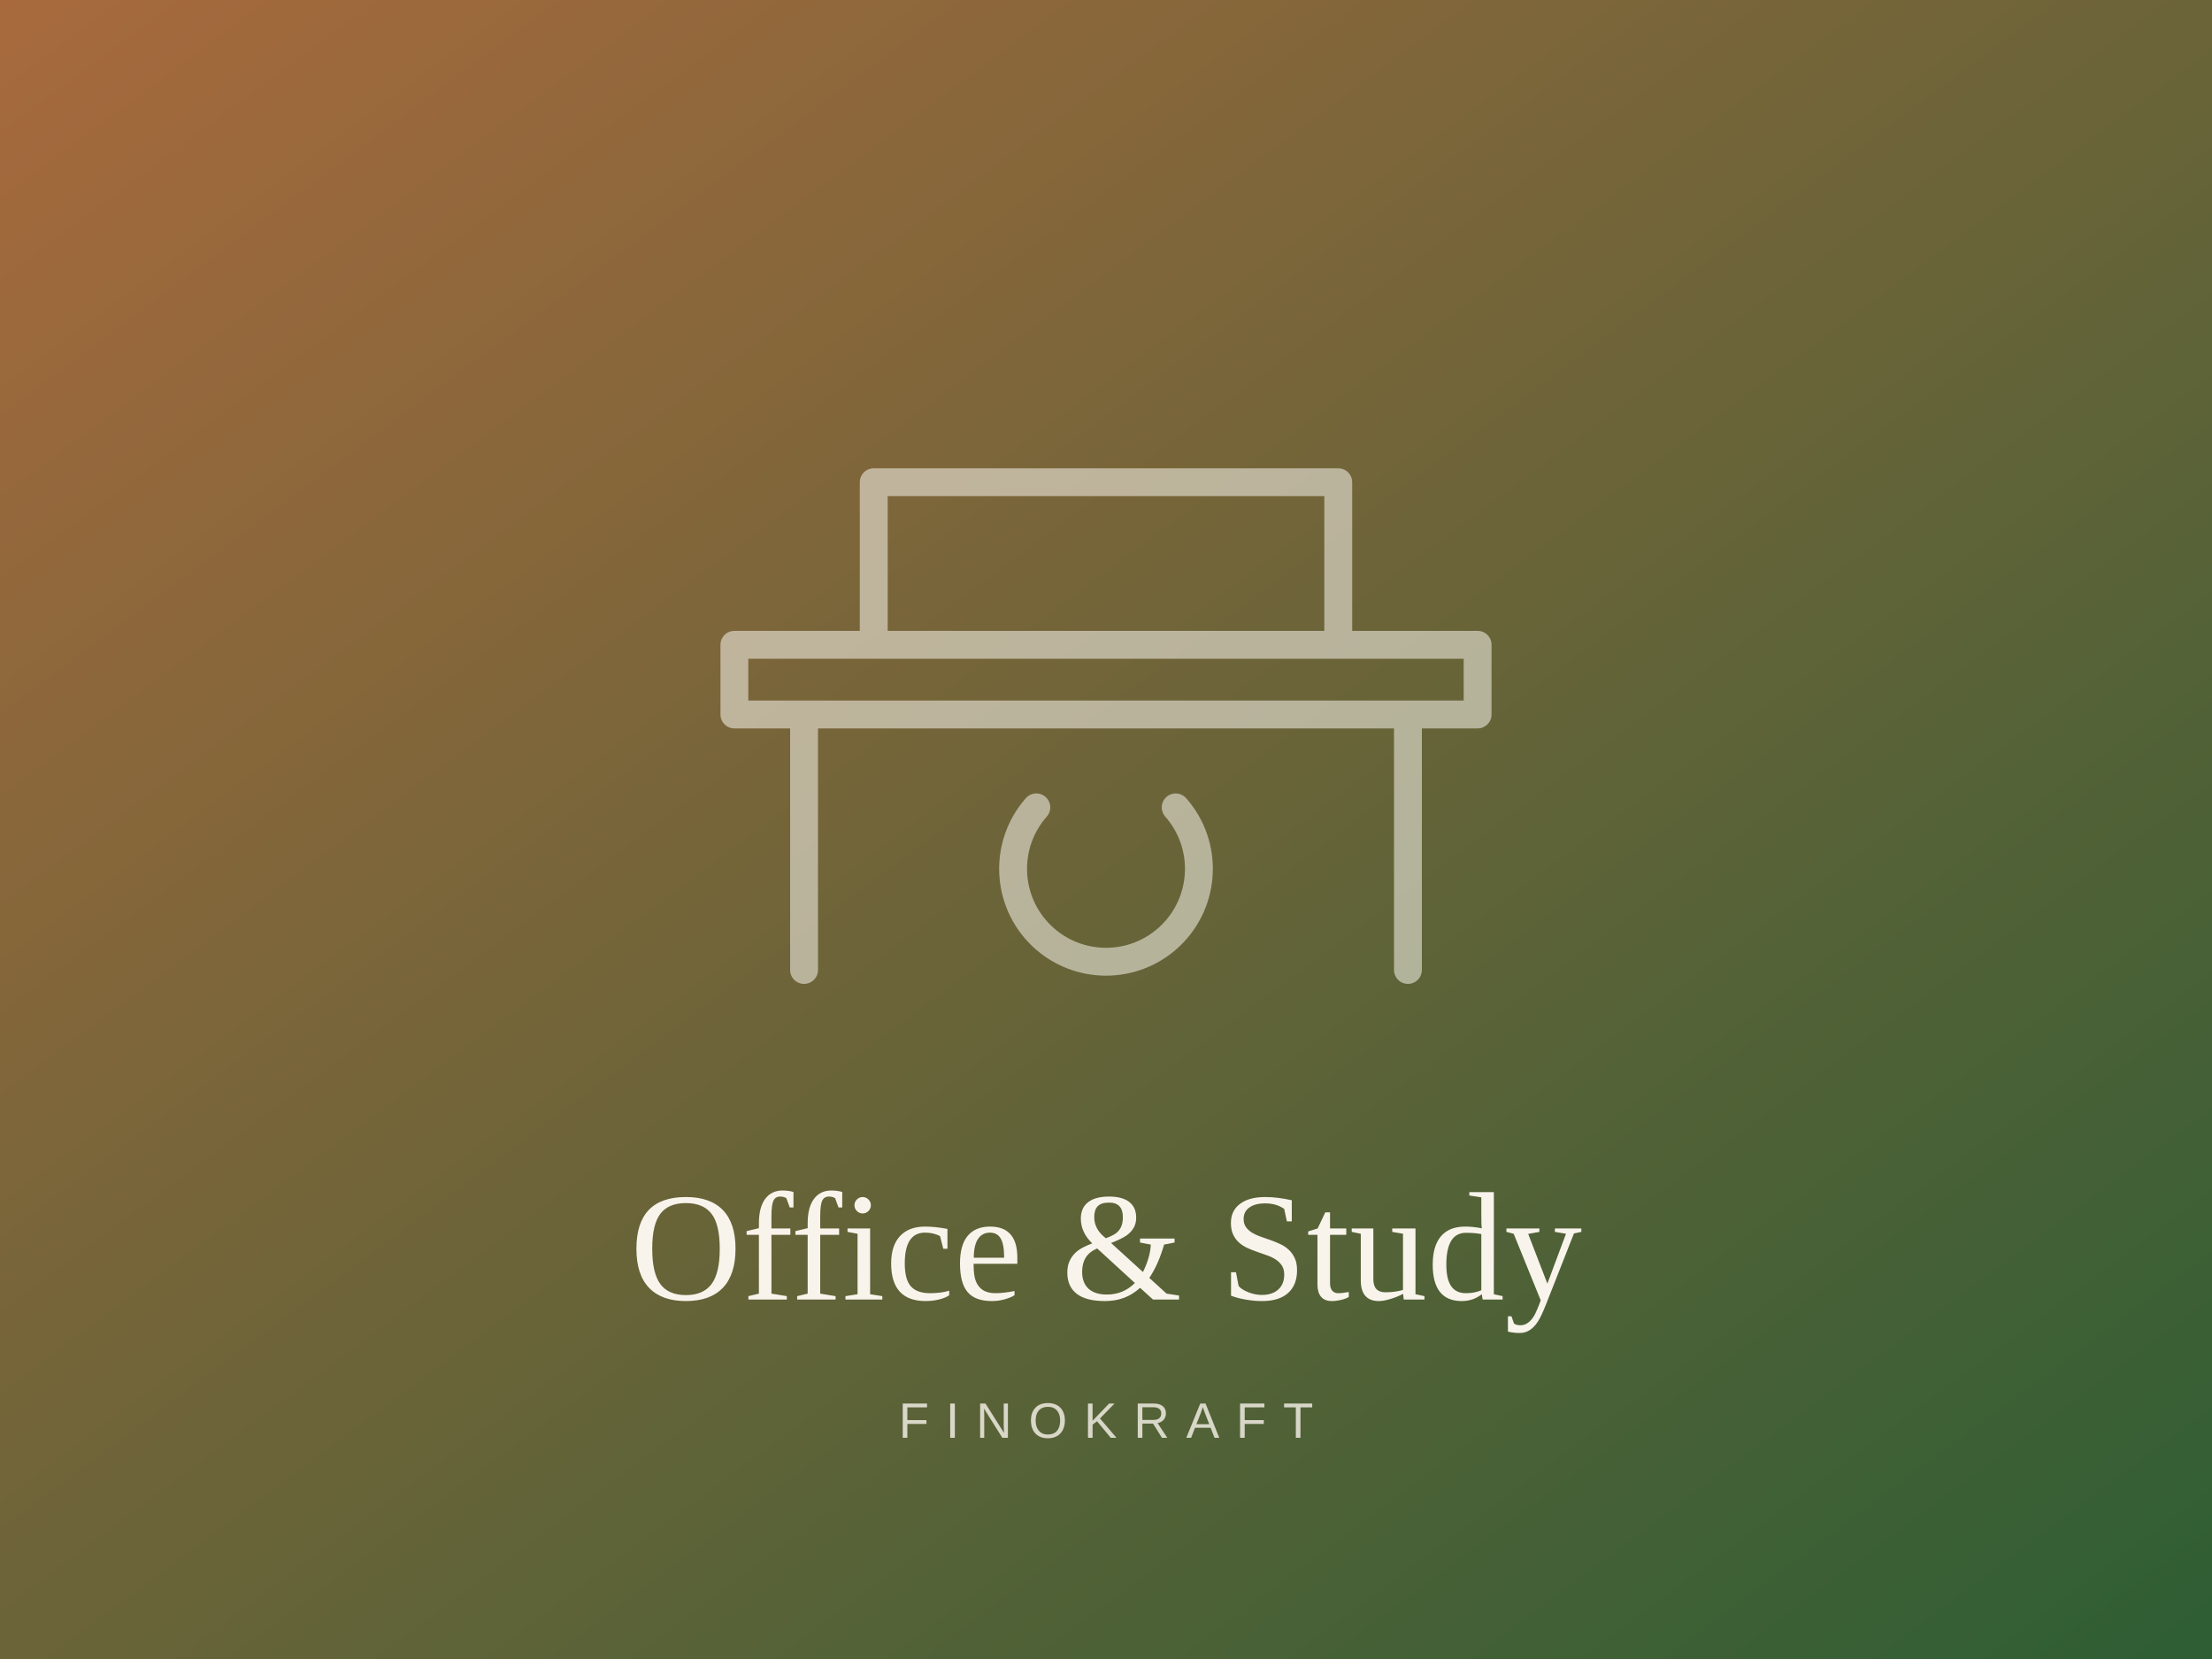
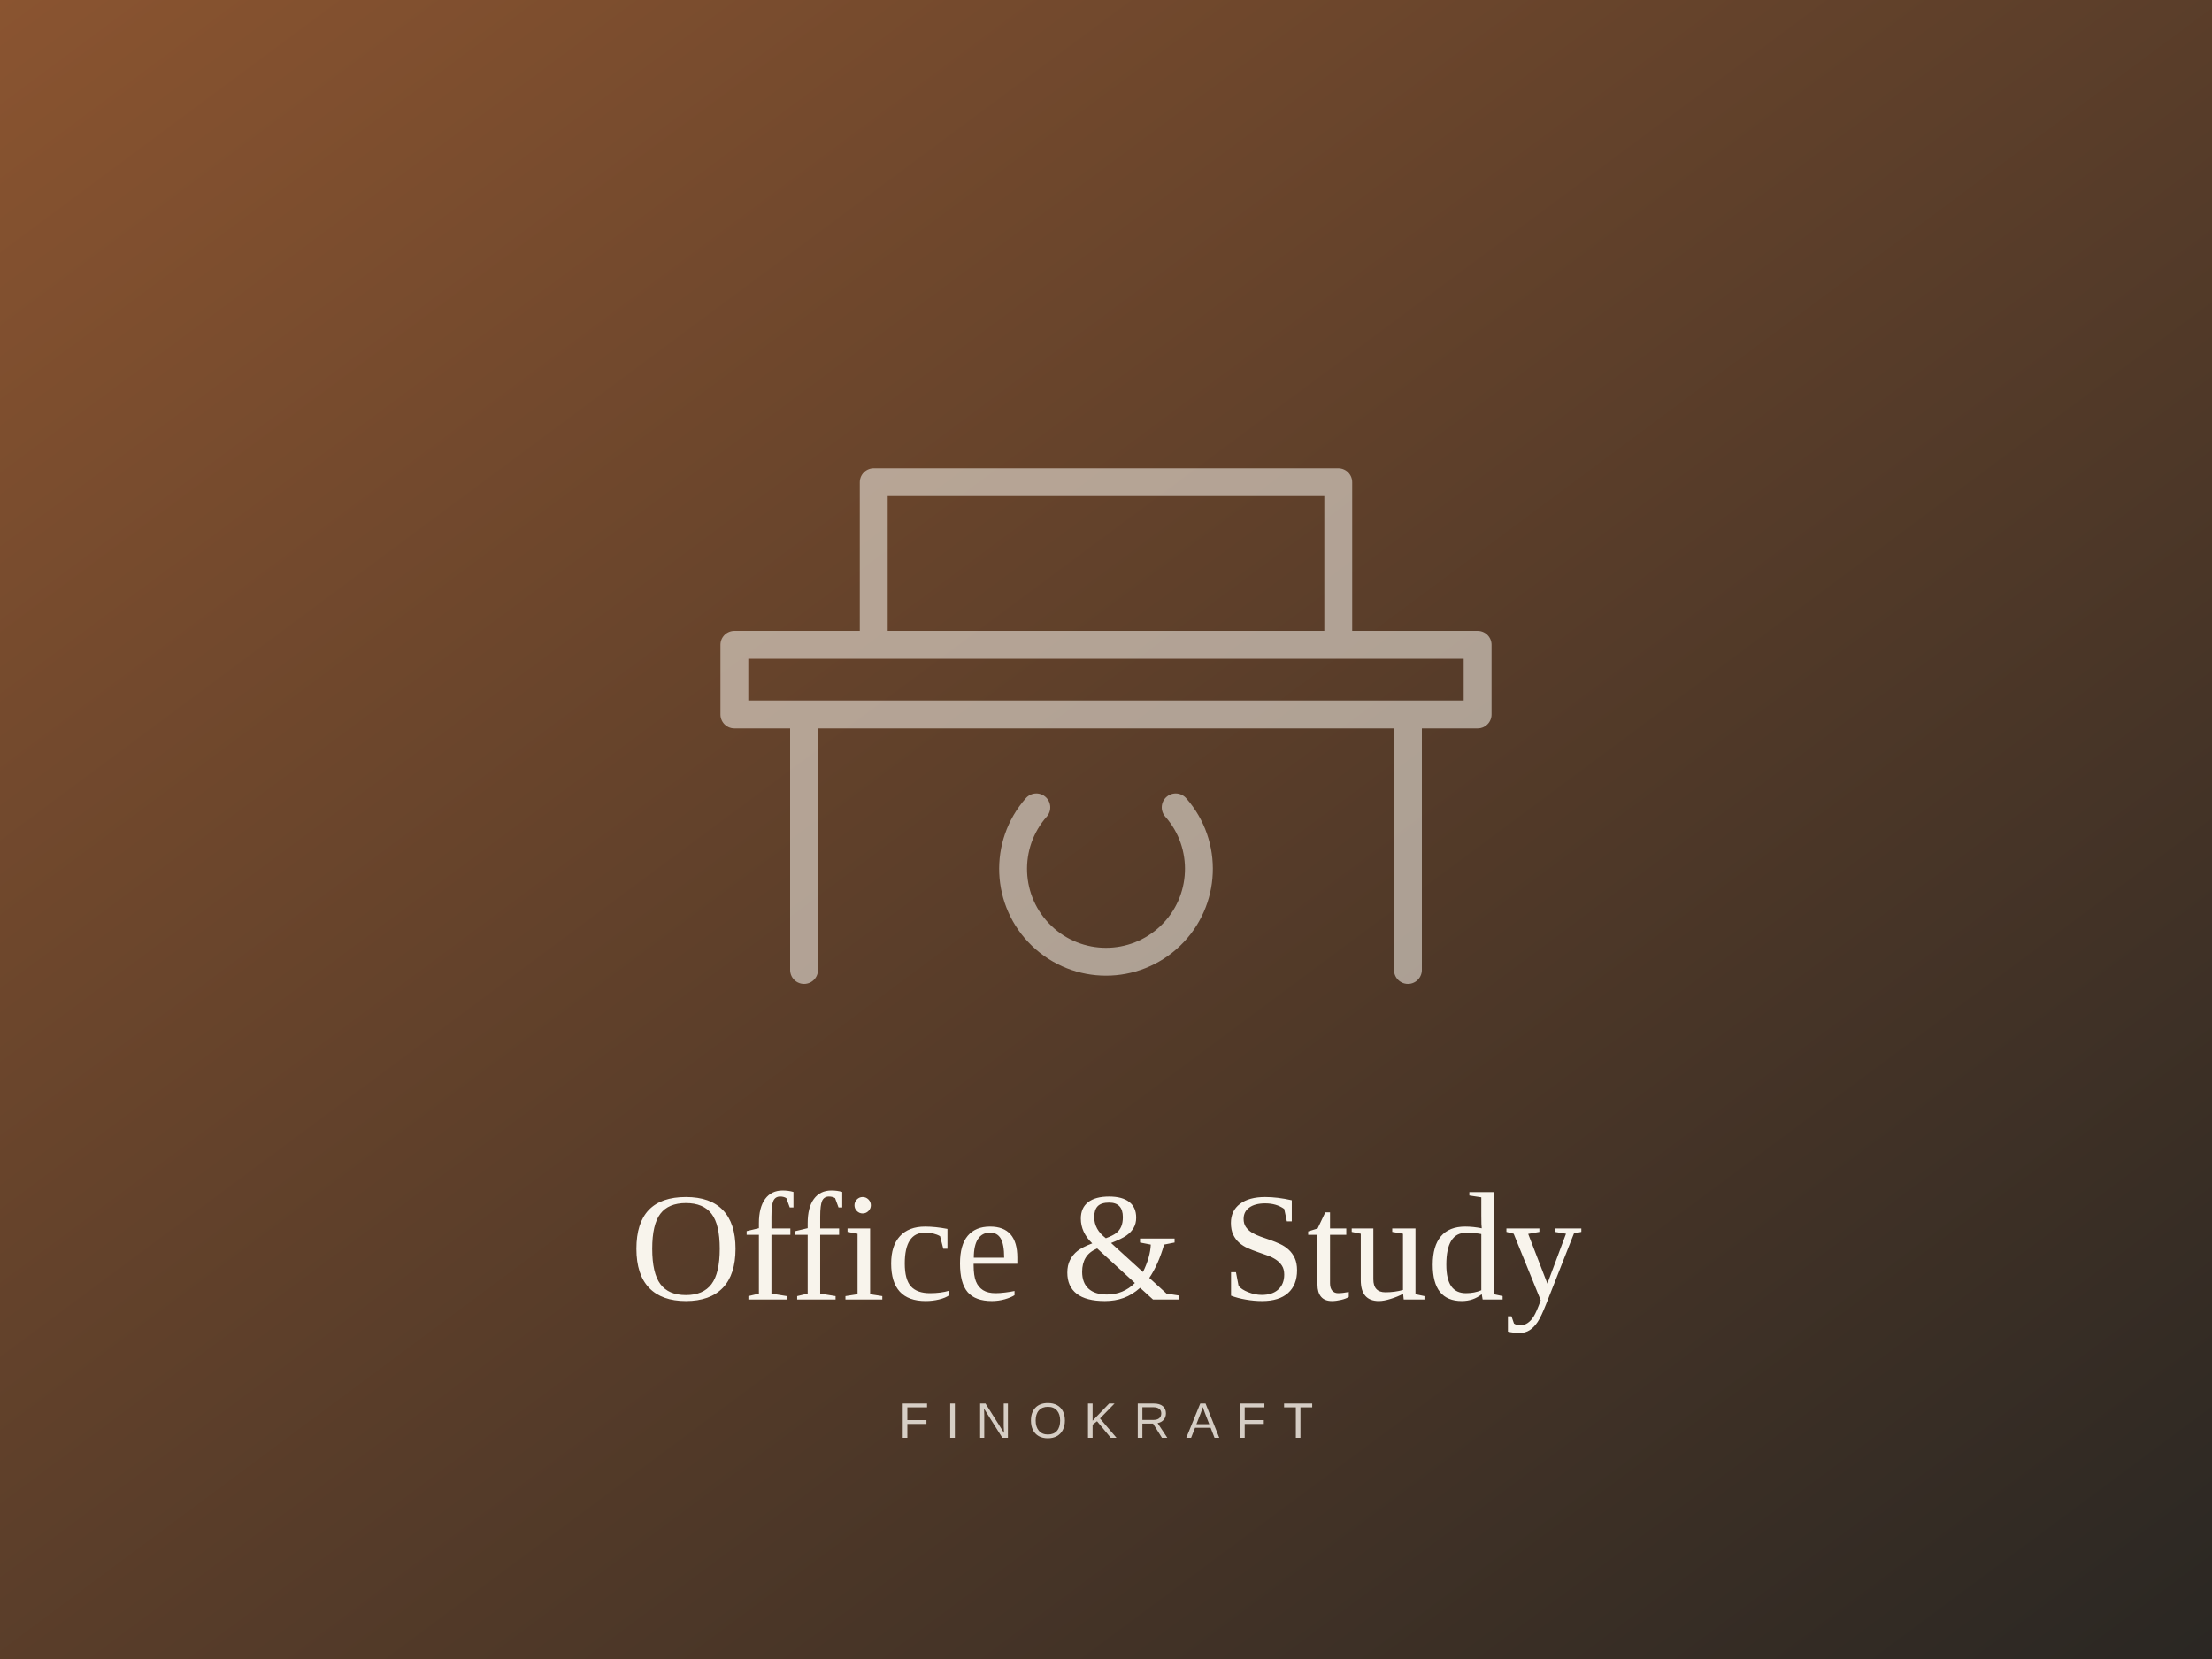
<svg xmlns="http://www.w3.org/2000/svg" viewBox="0 0 800 600" role="img" aria-label="Office &amp; Study">
  <defs>
    <linearGradient id="g" x1="0" y1="0" x2="1" y2="1">
-       <stop offset="0" stop-color="#A86A3D" />
-       <stop offset="1" stop-color="#2E5E34" />
+       <stop offset="0" stop-color="#8A5430" />
+       <stop offset="1" stop-color="#2A2723" />
    </linearGradient>
  </defs>
  <rect width="800" height="600" fill="url(#g)" />
  <g transform="translate(400 250) scale(4.2) translate(-50 -50)" fill="none" stroke="#F8F4EC" stroke-opacity="0.55" stroke-width="2.4" stroke-linejoin="round" stroke-linecap="round">
    <path d="M18,46 h64 v6 h-64 z M24,52 v22 M76,52 v22 M30,46 v-14 h40 v14 M44,60 a8,8 0 1 0 12,0" />
  </g>
  <text x="400" y="470" text-anchor="middle" font-family="Georgia, 'Times New Roman', serif" font-size="56" fill="#F8F4EC">Office &amp; Study</text>
  <text x="400" y="520" text-anchor="middle" font-family="Arial, sans-serif" font-size="18" letter-spacing="6" fill="#F8F4EC" fill-opacity="0.8">FINOKRAFT</text>
</svg>
